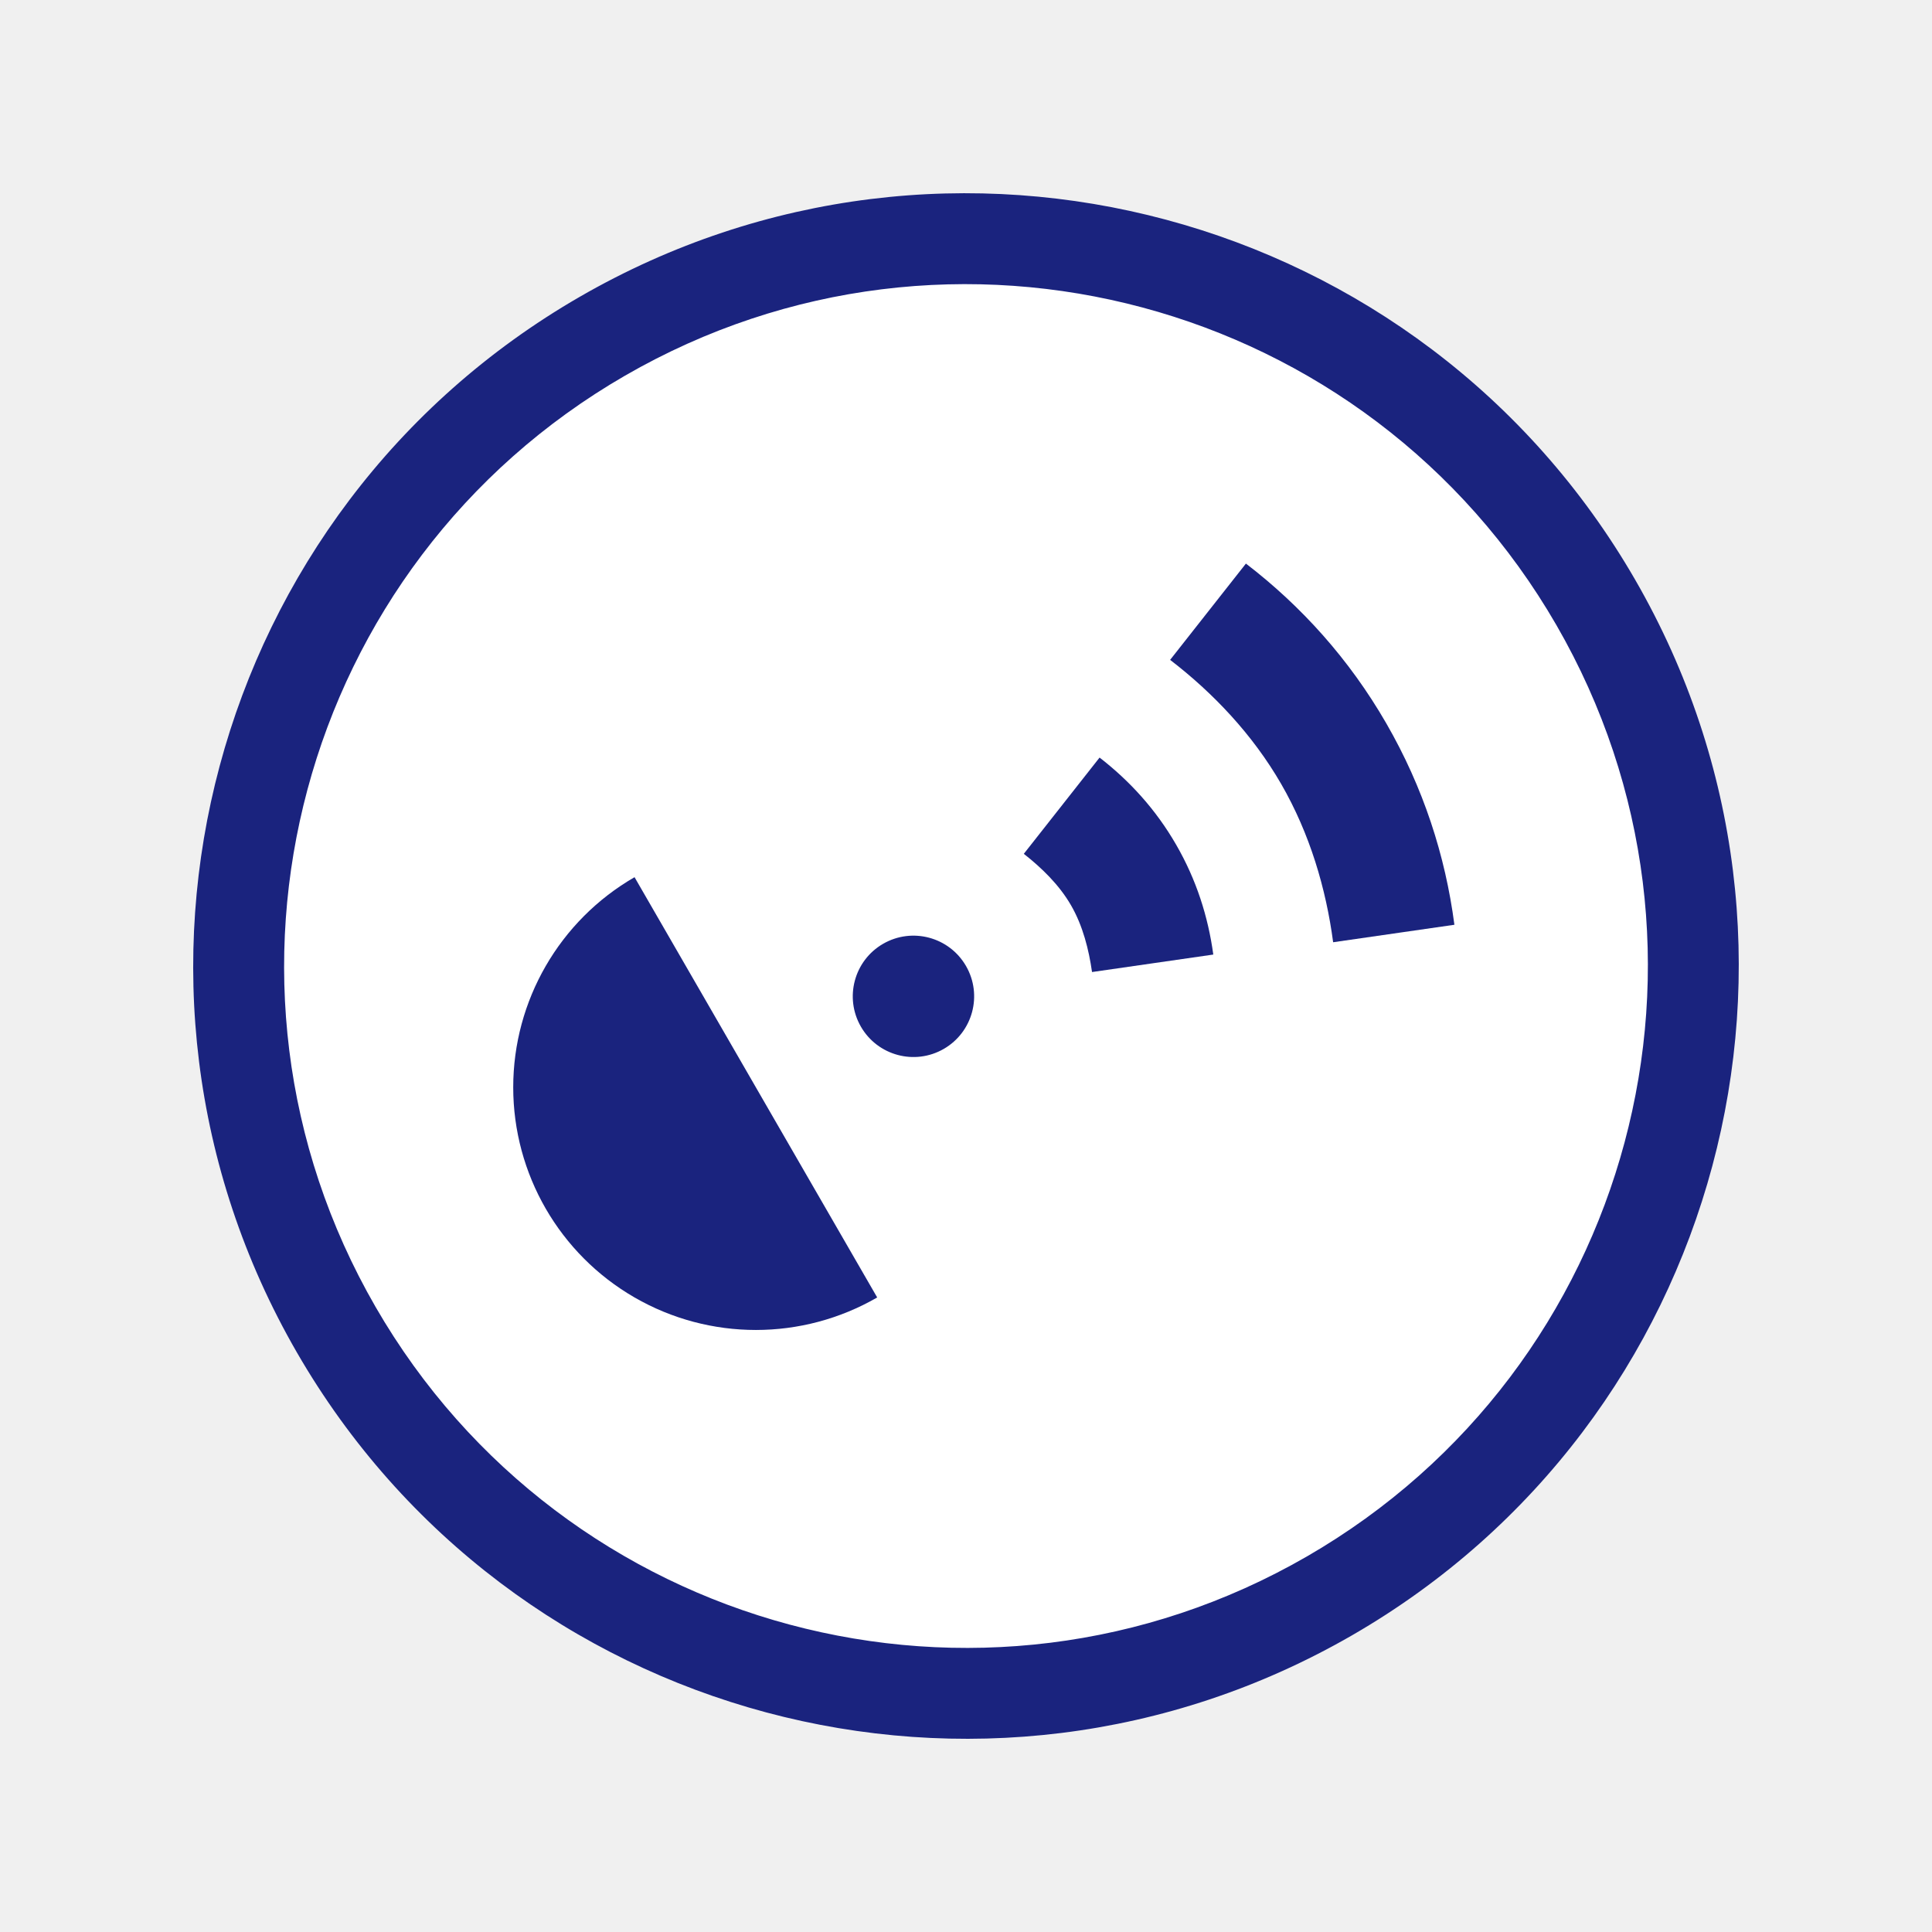
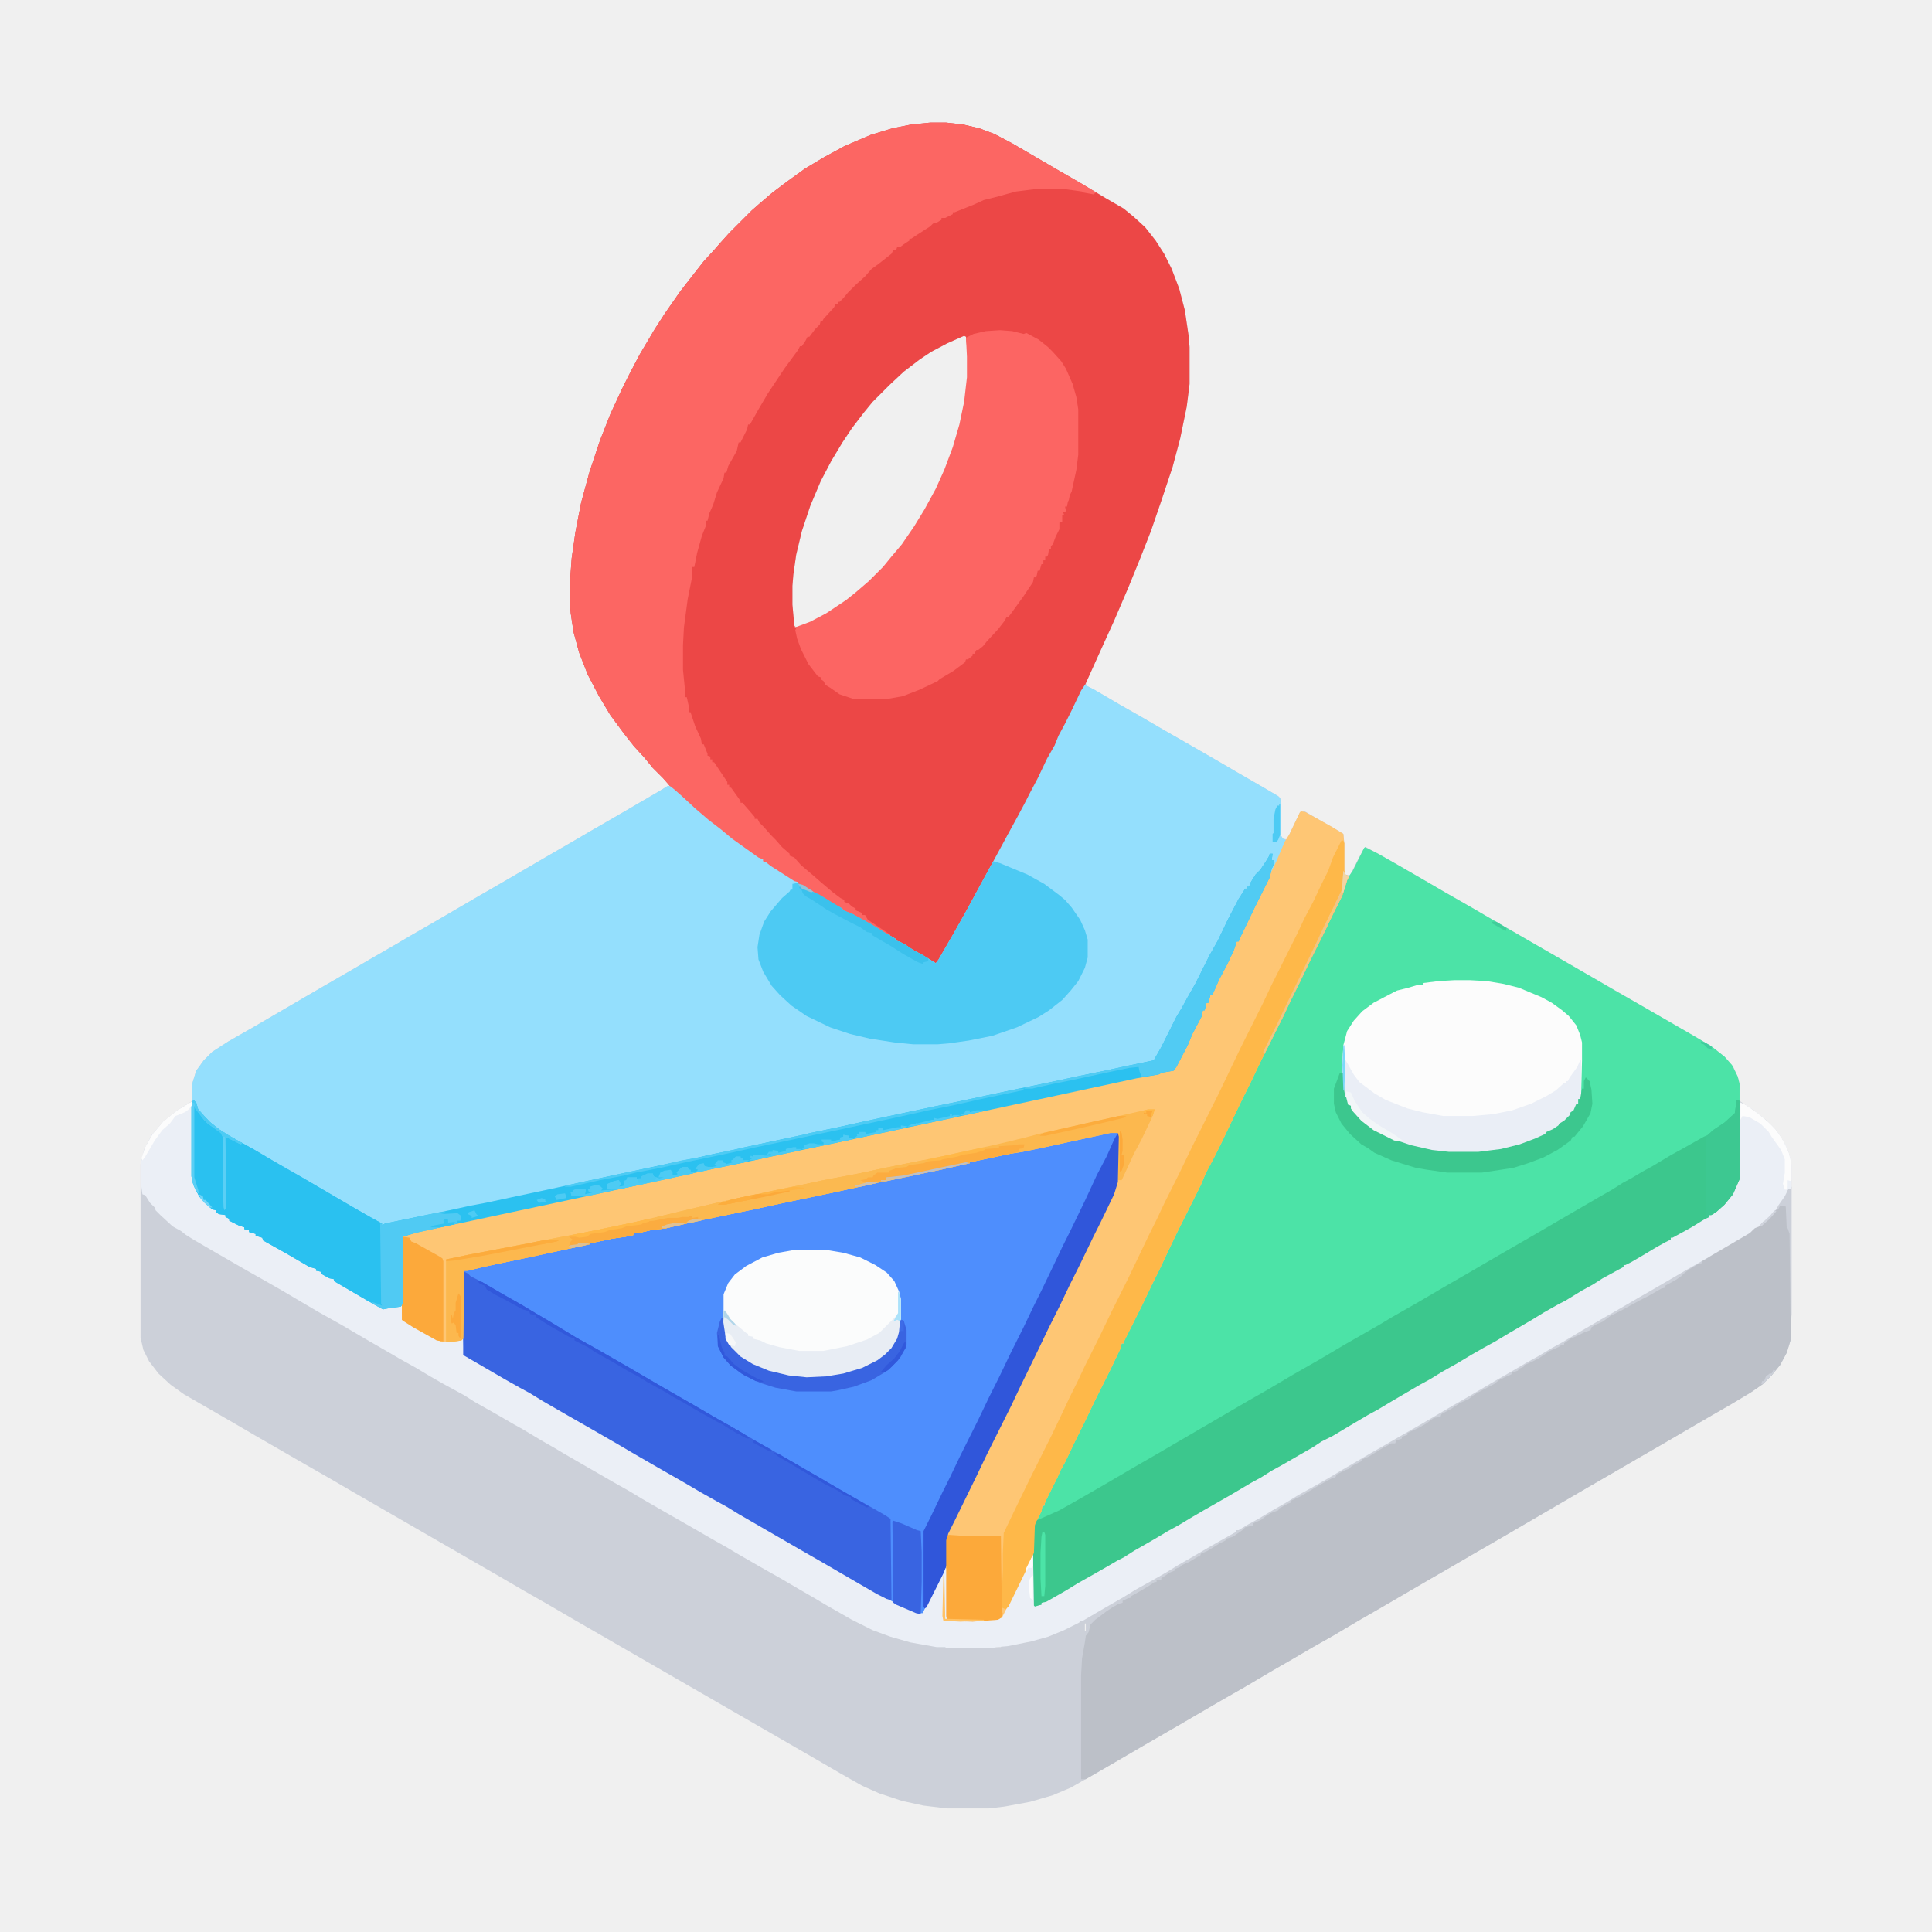
- <svg xmlns="http://www.w3.org/2000/svg" width="64px" height="64px" version="1.1">
-   <ellipse transform="rotate(-30)" cx="11.713" cy="43.713" rx="24.705" ry="24.705" fill="#fff" stroke-width=".891" />
-   <g fill="#1a237e">
-     <g stroke-width=".891">
-       <circle transform="rotate(-30)" cx="9.703" cy="43.713" r="2.01" />
-       <path d="m36.425 25.095-2.51 3.189c0.586 0.461 1.17 1.022 1.565 1.707 0.395 0.685 0.589 1.471 0.695 2.209l4.017-0.579c-0.171-1.254-0.559-2.476-1.231-3.64-0.672-1.164-1.536-2.111-2.537-2.886z" />
-       <path d="m41.272 18.67-2.51 3.189c1.419 1.091 2.729 2.466 3.679 4.112 0.95 1.646 1.486 3.468 1.721 5.242l4.017-0.579c-0.3-2.291-1.03-4.547-2.257-6.673-1.227-2.126-2.816-3.886-4.65-5.292z" />
-     </g>
-     <path transform="rotate(-30)" d="m3.675 51.751a8.038 8.038 0 0 1-6.961-4.019 8.038 8.038 0 0 1 0-8.038 8.038 8.038 0 0 1 6.961-4.019v8.038z" stroke-width=".891" />
-     <path d="m19.202 9.834c-12.242 7.068-16.437 22.722-9.369 34.964 7.068 12.242 22.722 16.437 34.964 9.369s16.437-22.722 9.369-34.964-22.722-16.437-34.964-9.369zm1.506 2.608c10.802-6.237 24.614-2.535 30.851 8.267 6.237 10.802 2.535 24.614-8.267 30.851-10.802 6.237-24.614 2.535-30.851-8.267-6.237-10.802-2.535-24.614 8.267-30.851z" stroke-width=".891" />
-   </g>
+ <svg xmlns="http://www.w3.org/2000/svg" version="1.1" viewBox="0 0 2048 2048" width="512" height="512">
+   <path transform="translate(986,130)" d="m0 0h17l18 2 17 4 16 6 19 10 48 28 26 15 25 15 19 11 11 9 12 11 11 14 9 14 8 16 8 21 6 23 4 27 1 12v39l-3 24-7 34-8 30-12 36-11 32-11 28-13 32-15 35-30 66 1 3 11 6 26 15 21 12 24 14 28 16 26 15 24 14 26 15 17 10 2 2 1 5v35l2 3 5 1 2-6 11-23 5-1 17 10 21 12 3 2 1 10v29l1 4 5 1 8-16 7-13 2-1 27 15 26 15 24 14 28 16 24 14 28 16 24 14 28 16 24 14 21 12 26 15 24 14 52 30 14 9 11 9 9 11 5 12 1 5v18l15 10 14 11 9 9 7 10 7 14 3 13v160l-1 27-4 13-7 13-9 11-9 9-13 9-20 12-26 15-48 28-26 15-24 14-26 15-96 56-26 15-24 14-26 15-48 28-26 15-27 16-23 13-17 10-26 15-27 16-28 16-48 28-26 15-48 28-35 20-19 8-24 7-27 5-17 2h-44l-25-3-23-5-24-8-18-8-23-13-24-14-260-150-24-14-28-16-24-14-156-90-24-14-28-16-52-30-24-14-52-30-14-10-13-12-10-13-6-12-3-13v-184l4-16 8-15 12-14 15-12 16-10v-19l4-13 8-11 9-9 17-11 28-16 72-42 26-15 24-14 26-15 17-10 26-15 48-28 26-15 48-28 26-15 17-10 26-15 48-28 8-5h2l-7-8-11-11-9-11-11-12-11-14-14-19-12-20-12-23-9-23-6-22-3-20-1-12v-18l2-28 4-28 6-31 9-33 11-33 11-28 12-26 8-16 11-21 16-27 11-17 16-23 14-18 11-14 11-12 7-8 9-10 24-24 8-7 14-12 16-12 18-13 20-12 22-12 28-12 23-7 20-4zm-80 56m10 6m197 5m4 0m25 4m5 1m-125 154-18 8-17 9-12 8-17 13-15 14-18 18-9 11-13 17-10 15-12 20-11 21-11 26-9 27-6 25-3 21-1 12v20l2 22 1 2 6-1 18-8 20-12 14-10 13-11 12-11 11-11 9-11 11-13 13-19 11-18 12-22 9-20 9-24 7-24 5-24 3-26v-22l-2-21zm112 164m-1 4m-2 7m-1 3 1 2zm-1 3 1 2zm-1 3 1 2zm-1 3 1 2zm-1 3 1 2zm-1 2 1 2zm-1 3 1 2zm-1 3 1 2zm-1 2 1 2zm-1 3 1 2zm-1 3m-1 2 1 2zm-1 3m-1 2m-1 2 1 2zm-2 5m-1 2m-3 7m-388 130m632 138m-1 1m65 42m-1265 366m1741 1m-1 1m-1 2m-1734 5m1 2m3 4m1723 0m-1 1m-1721 1m1720 0m-1719 1m1717 2m-1 1m-1 1m-1 1m-1 1m-1707 1m6 5m2 2m1691 0m-1 1m-1686 2m4 3m1674 1m-1671 1m1670 0m-1667 2m1 1m2 1m3 2m1650 1m-1647 1m7 4m24 14m1568 9m-1530 13m1508 0m-1501 4m1475 11m-1454 1m1452 0m-1445 4m1419 11m-20 12m-2 1m-1328 16m7 4m14 8m1259 0m-1252 4m7 4m12 7m1207 0m-2 1m-1186 10m1160 5m-1150 1m7 4m11 6m1112 1m-1109 1m1107 0m-1100 4m7 4m7 4m1060 3m-1053 1m7 4m7 4m1019 3m-2 1m-1e3 3m19 11m960 1m-950 5m7 4m921 4m-900 8m7 4m867 3m-2 1m-844 8m818 7m-20 12m-2 1m-748 8m7 4m715 3m-694 9m7 4m665 0m-644 12m618 3m-2 1m-589 12m569 0m-548 12m522 3m-515 1m513 0m-492 12m466 3m-459 1m12 7m427 4m-2 1m-406 6m394 1m-14 8m-363 1m21 12m320 0m-313 4m14 8m7 4m7 4m7 4m237 0m-2 1m-231 1m233 1v8h1v-8zm-225 3m4 2m78 19m47 0v1h7v-1zm-26 1v1h19v-1zm122 123v16h1v-16z" fill="#CCD0D9" />
+   <path transform="translate(986,130)" d="m0 0h17l18 2 17 4 16 6 19 10 48 28 26 15 25 15 19 11 11 9 12 11 11 14 9 14 8 16 8 21 6 23 4 27 1 12v39l-3 24-7 34-8 30-12 36-11 32-11 28-13 32-15 35-15 33-18 40-8 15-8 16-2 5-8 15-4 9-8 15-9 19-10 19-3 6-9 17-10 17-8 16-15 28-12 22-8 14-13 23-11 20-9 15-11-6-10-6-13-8-10-5v-2l-5-2-14-8-18-11-14-7-5-2v-2l-5-2-11-6-9-6-11-6-8-5-3-1v-2l-4-1-14-9-11-7-5-4-3-1v-2l-5-2-28-20-12-10-13-10-14-12-14-13-8-7-5-4-7-8-11-11-9-11-11-12-11-14-14-19-12-20-12-23-9-23-6-22-3-20-1-12v-18l2-28 4-28 6-31 9-33 11-33 11-28 12-26 8-16 11-21 16-27 11-17 16-23 14-18 11-14 11-12 7-8 9-10 24-24 8-7 14-12 16-12 18-13 20-12 22-12 28-12 23-7 20-4zm-80 56m10 6m197 5m4 0m25 4m5 1m-125 154-18 8-17 9-12 8-17 13-15 14-18 18-9 11-13 17-10 15-12 20-11 21-11 26-9 27-6 25-3 21-1 12v20l2 22 1 2 6-1 18-8 20-12 14-10 13-11 12-11 11-11 9-11 11-13 13-19 11-18 12-22 9-20 9-24 7-24 5-24 3-26v-22l-2-21zm112 164m-1 4m-2 7m-1 3 1 2zm-1 3 1 2zm-1 3 1 2zm-1 3 1 2zm-1 3 1 2zm-1 2 1 2zm-1 3 1 2zm-1 3 1 2zm-1 2 1 2zm-1 3 1 2zm-1 3m-1 2 1 2zm-1 3m-1 2m-1 2 1 2z" fill="#EC4746" />
+   <path transform="translate(1150,726)" d="m0 0 10 5 27 16 23 13 24 14 28 16 26 15 24 14 26 15 17 10 2 2 1 5v35l2 3 4 2-4 8-13 29-17 34-11 23-3 6-3 7h-2l-3 9-7 15-9 17-3 7-4 9h-2l-2 8h-2l-2 8h-2l-1 6-10 19-5 12-12 23-3 4-12 2-4 2-23 4-102 22-210 45-57 12-46 10-34 7-32 7-46 10-234 50-14 4h-3v72l-2 3-14 2-5 1-11-6-41-24v-2l-5-1-9-5v-2l-5-1v-2l-7-2-24-14-25-14-1-3-7-2v-2l-7-2v-2l-5-1v-2l-6-2-10-5v-2l-4-2v-2l-7-1-3-2v-2l-4-1-8-7-6-7-6-12-2-9v-76l1-4v-19l4-13 8-11 9-9 17-11 28-16 72-42 26-15 24-14 26-15 17-10 26-15 48-28 26-15 48-28 26-15 17-10 26-15 48-28 8-5 5 1 8 8 8 7 10 9 13 11 18 14 13 10 15 11 11 7v2l4 1 10 7 16 10 7 4v2l5 1 14 9 11 6 9 6 8 4 1 2 10 4 20 11 13 8 12 7v2l4 1 6 3 9 6 11 6 13 8 3-4 15-26 13-23 6-11 13-24 12-22 13-24 12-22 8-15 4-8 9-17 10-21 8-14 4-10 7-13 7-14 10-21z" fill="#94DFFD" />
+   <path transform="translate(1447,898)" d="m0 0 14 7 21 12 26 15 24 14 28 16 24 14 104 60 24 14 28 16 52 30 22 13 14 11 8 9 6 12 2 8v101l-7 16-9 11-9 8-5 3h-2v2l-6 3-13 8-9 5-11 6h-2v2l-6 3-9 5-15 9-12 7-6 3h-2v2l-22 12-11 7-11 6-18 11-6 3-16 9-13 8-24 14-15 9-11 6-14 8-15 9-16 9-13 8-11 6-29 17-15 9-11 6-22 13-15 9-12 6-9 6-14 8-19 11-11 6-11 7-11 6-22 13-28 16-12 7-15 9-11 6-10 6-12 7-14 8-11 7-6 3-12 7-14 8-16 9-13 8-21 12-5 1v2l-7 2-1-1-1-59 1-26 6-13 3-8h2l1-5 9-19 5-9 3-8 9-17 22-46 26-52 7-16h2l1-5 12-24 11-23 11-22 11-23 25-51 9-19 13-26 9-19 19-38 11-23 10-21 25-50 11-23 8-16 8-17 21-42 11-23 7-15 3-11 7-10 12-24z" fill="#4CE3A7" />
+   <path transform="translate(1177,1200)" d="m0 0h8l1 5-1 48-4 13-14 29-8 16-14 29-11 22-11 23-12 24-11 23-19 39-9 19-26 52-11 23-23 47-7 14-1 7v25l-4 10-21 42-1 1-7-1-21-9-14-8-11-6-52-30-14-8-22-13-28-16-26-15-13-8-11-6-16-9-17-10-28-16-26-15-17-10-26-15-28-16-26-15-13-8-11-6-16-9-43-25-1-1v-87l1-2 33-8 48-10 39-8 9-2h4v-2l28-6 19-2v-2l24-5 13-2 34-7 32-7 53-11 32-7 70-15 61-13 34-7h3v-2l43-9 13-2 70-15z" fill="#4E8EFD" />
+   <path transform="translate(1898,1258)" d="m0 0h1v136l-1 27-4 13-7 13-9 11-9 9-13 9-20 12-26 15-48 28-26 15-24 14-26 15-96 56-26 15-24 14-26 15-48 28-26 15-27 16-23 13-17 10-26 15-27 16-28 16-48 28-26 15-48 28-19 11h-5v-110l1-18 3-17 1-7 3-4 2-8 5-5 12-9 6-4 7-4 4-1v-2l6-3h2l1-2 9-5 10-6 6-4h2v-2h5v-2l9-6 5-2 1-2 5-2 2-2 7-3 10-6h2l1-3 7-3 13-8 6-3 1-2 7-2 10-7 3-3 8-2v-2l9-4 5-4 5-3 8-3 1-2 9-5 3-1v-2l11-5 20-12 13-7h3l2-4 10-5 3-1 3-3 10-5 1-2 7-3 13-8 11-6h4l1-3 6-2v-2l6-2v-2l11-5 9-5 8-6 7-1 1-3 11-6 9-6 9-4 5-4 5-3 17-9 5-4 6-3 7-3 1-2 6-2 1-2 5-2 1-2 7-3 8-4 12-8 9-4 3-2h3v-2l7-5 7-3 8-4 6-2 1-3 5-3 7-3 8-6 12-6 9-5 11-6 8-4 14-8 4-1v-2l11-6 6-4 3-3 5-4 10-6 4-1v-2l7-4 3-3 28-16 17-11 9-7 9-8 4-5h2l2-5 7-10 4-8h2z" fill="#BCC0C8" />
+   <path transform="translate(1379,860)" d="m0 0 5 1 27 15 13 8 1 10v29l1 4 4 2-2 4-5 16-8 16-16 33-11 22-11 23-8 16-8 17-25 50-11 23-8 16-12 25-10 21-8 16-9 17-5 12-25 50-11 23-8 17-8 16-10 21-19 38-1 3h-2l-1 5-11 23-17 34-11 23-8 16-12 25-5 9-3 7-13 26-1 4h-2l-1 6-6 12-1 3-1 29-8 18-19 39-7 13-15 2-25 1-18-1-1-5v-80l2-9 20-40 11-23 17-35 14-28 11-23 12-24 11-23 23-47 17-35 11-22 11-23 14-28 6-15 1-5 1-52h-8l-69 15-24 5-13 2-38 8h-5v2l-31 7-63 13-50 11-53 11-32 7-53 11-32 7-8 2-16 2-13 3h-5v2l-9 2-14 2-19 4h-5v2l-70 15-43 9-16 4h-4v18l-1 54-2 2-16 3-6-1-22-12-18-11-1-1v-86l1-3 13-4 50-11 182-39 81-17 31-7 43-9 60-13 328-70 16-3 1-1 12-2 9-16 9-19 10-21 3-7h2l2-8h2l2-8h2l3-9 16-32 3-7 4-9h2l1-6 3-5 11-22 11-23 14-29 9-21 5-8 11-23z" fill="#FEC674" />
+   <path transform="translate(986,130)" d="m0 0h17l18 2 17 4 16 6 19 10 48 28 26 15 15 9-3 2-11-2-1-1-7-1-15-2h-24l-24 3-11 3-7 2-16 4-11 5-20 8h-2v2l-8 4h-4v2l-5 3-4 1-3 3-14 9-6 4h-2v2l-6 4-4 3h-3l-1 3h-3l-2 4-14 11-7 5-7 8-10 9-8 8-5 6-4 4h-2v2h-2l-2 4-11 12-1 2h-2l-1 4-5 5-6 8h-2l-2 4-4 6h-2l-2 4-14 19-18 27-10 17-9 16h-2l-1 5-7 14h-2l-2 9-9 16-2 7h-2l-1 6-7 15-4 13-4 9-2 8h-2v6l-4 10-5 18-3 15h-2v9l-5 25-4 30-1 19v26l2 20v9h2l2 9v7h2l5 15 6 13 1 6h2l4 10v2l3 1v3h2v3h2l14 21v3h2v3h2l10 14v2h2l7 8 6 7v2h3l2 4 5 5 7 8 5 5 7 8 8 7v2l5 2 7 8 13 11 8 7 13 11 8 6 4 2v2l5 2 3 3 4 2v2l5 2 2 1v2h3l3 5 24 16-2 1-22-13-22-12-5-2v-2l-5-2-11-6-9-6-11-6-8-5-3-1v-2l-4-1-14-9-11-7-5-4-3-1v-2l-5-2-28-20-12-10-13-10-14-12-14-13-8-7-5-4-7-8-11-11-9-11-11-12-11-14-14-19-12-20-12-23-9-23-6-22-3-20-1-12v-18l2-28 4-28 6-31 9-33 11-33 11-28 12-26 8-16 11-21 16-27 11-17 16-23 14-18 11-14 11-12 7-8 9-10 24-24 8-7 14-12 16-12 18-13 20-12 22-12 28-12 23-7 20-4z" fill="#FC6663" />
+   <path transform="translate(203,1168)" d="m0 0 1 3v76l3 12 8 13 8 8 6 3v2l10 3 5 6 9 4 6 3 1 2 4 1 1 2 6 2 1 2 6 2 3 3 25 14 17 10 6 4 6 2 1 2 4 1v2l6 2 4 3 4 1v2l5 2 28 16 11 7 8 4 11-2 9-1 1 15 15 9 23 13 4 2 8-1 12-2 2-1 1 17 24 14 21 12 15 9 11 6 28 16 24 14 25 14 41 24 52 30 19 11 14 8 24 14 49 28 17 10 14 8 24 14 21 12 17 10 22 12 19 8h5l24-48 2 1v54l27 1 27-2 4-1 19-38 13-28 2-3 1 56 7-1v-2l12-6 24-14 28-16 11-7 6-3 16-9 9-6 6-3 12-7 10-6 11-6 15-9 28-16 41-24 21-12 24-14 22-13 10-6 11-6 21-12 16-10 11-6 21-12 16-10 6-3 12-7 10-6 11-6 17-10 67-39 17-10 10-6 11-6 11-7 6-3 12-7 10-6 11-6 4-1v-2l8-4 14-8 13-8 9-5 3-2h3v-2l13-7 18-11 8-4h2v-2l11-7 7-7 7-10 6-14 1-82 11 6 13 10 10 9 7 8 8 13 5 14 1 6v24l-1 2h-2l-2 6-7 11-3 3-2 3-4 4-6 7-3 1-4 5-5 2-5 5-29 17-24 14-14 8-36 21-14 8-24 14-14 8-24 14-20 12-11 6-15 9-11 6-17 10-14 8-34 20-14 8-34 20-14 8-26 15-14 8-17 10-12 7-15 9-14 8-18 10-13 8-14 8-15 9-11 6-10 6h-3v2l-16 9-14 8-17 10-14 8-13 8-14 8-18 10-13 8-26 15-17 10h-3l-1 2-16 8-17 7-18 5-25 5-12 1-4 1h-49l-1-1h-9l-28-5-21-6-19-7-22-11-28-16-10-6-19-11-17-10-23-13-26-15-10-6-16-9-19-11-28-16-26-15-15-9-16-9-52-30-10-6-14-8-20-12-9-5-19-11-23-13-11-7-22-12-14-8-15-9-18-10-5-3-26-15-12-7-17-10-25-14-17-10-22-13-21-12-16-9-26-15-7-4-24-14-8-5-5-4-9-5-13-12-5-5-1-3-5-5-5-8-3-1-2-14v-18l4-16 8-15 12-14 15-12z" fill="#EBEFF6" />
+   <path transform="translate(1841,1166)" d="m0 0 3 1v83l-7 16-9 11-9 8-5 3h-2v2l-6 3-13 8-9 5-11 6h-2v2l-6 3-9 5-15 9-12 7-6 3h-2v2l-22 12-11 7-11 6-18 11-6 3-16 9-13 8-24 14-15 9-11 6-14 8-15 9-16 9-13 8-11 6-29 17-15 9-11 6-22 13-15 9-12 6-9 6-14 8-19 11-11 6-11 7-11 6-22 13-28 16-12 7-15 9-11 6-10 6-12 7-14 8-11 7-6 3-12 7-14 8-16 9-13 8-21 12-5 1v2l-7 2-1-1-1-59 1-26 2-5 7-3 18-8 23-13 26-15 29-17 26-15 96-56 21-12 27-16 28-16 27-16 35-20 15-9 28-16 29-17 26-15 24-14 19-11 26-15 24-14 43-25 14-8 11-7 11-6 10-6 11-6 20-12 11-6 23-13 5-2 5-5 12-8 11-10z" fill="#3CC78D" />
+   <path transform="translate(1060,350)" d="m0 0 13 1 12 3 3-1 13 7 10 8 5 5 9 10 5 8 7 16 4 14 2 13v48l-2 16-5 23-2 4-1 5-1 2-1 5h-2l1 5-3 1 1 3h-2v7l-3 1v7l-4 8-3 8-2 2v3h-2l-1 6-1 2h-2v4h-2v4h-2l-2 7h-2l-1 5-1 2h-2l-1 5-10 15-13 18-3 4h-2l-2 4-7 9-12 13-4 5-5 4h-2l-2 4h-2v2l-5 4h-2l-1 3-12 9-15 9-2 2-19 9-18 7-17 3h-35l-15-5-10-7-5-3-2-4-3-2v-2l-3-1-10-13-8-16-4-11-2-9 1-2h-2l1-3v2l16-6 17-9 21-14 10-8 14-12 15-15 9-11 11-13 13-19 11-18 12-22 9-20 9-24 7-24 5-24 3-26v-22l-1-20 8-4 13-3zm74 170m-4 14 1 2zm-2 6 1 2zm-4 11 1 2zm-3 8 1 2zm-1 3m-1 2 1 2zm-1 3m-2 4 1 2z" fill="#FC6563" />
+   <path transform="translate(1053,913)" d="m0 0 7 2 29 12 18 10 16 12 6 5 7 8 9 13 5 11 3 10v19l-3 11-7 14-8 10-9 10-14 11-11 7-23 11-26 9-25 5-21 3-12 1h-26l-20-2-26-4-21-5-21-7-25-12-16-11-12-11-9-10-9-15-5-13-1-13 2-13 5-14 7-11 12-14 8-7 1-2h2v-6l5-1 7 3 13 8 11 6 9 6 8 4 1 2 10 4 20 11 13 8 12 7v2l4 1 6 3 9 6 11 6 13 8 3-4 15-26 13-23 6-11 13-24z" fill="#4DCAF3" />
+   <path transform="translate(492,1348)" d="m0 0 4 2 3 3 12 6 24 14 16 9 15 9 17 10 28 17 18 10 21 12 26 15 17 10 26 15 14 8 24 14 28 16 24 14 23 13 17 10 26 15 24 14 18 10 21 12 6 4 1 86-5-1-10-5-19-11-43-25-14-8-71-41-13-8-11-6-16-9-17-10-28-16-26-15-17-10-26-15-28-16-26-15-13-8-11-6-16-9-43-25-1-1v-87z" fill="#3964E1" />
+   <path transform="translate(1542,1039)" d="m0 0h16l18 1 18 3 16 4 24 10 11 6 11 8 7 6 8 10 4 10 2 8v19l-1 39-1 2h-2v5l-3 3-2 5-3 1-1 4-8 8h-3l-2 4-8 5h-4l-1 3-21 9-17 5-22 4-11 1h-31l-18-2-25-6-17-6-20-10-13-10-9-10-2-3v-3l-3-1-1-8h-2l-2-7-1-27 1-21 4-15 7-11 9-10 12-9 21-11 4-2 12-3 10-3h6v-2l16-2z" fill="#FCFCFC" />
+   <path transform="translate(1346,905)" d="m0 0h3l-1 7h2l1 3-3 6-2 9-16 32-11 23-3 6-3 7h-2l-3 9-7 15-9 17-3 7-4 9h-2l-2 8h-2l-2 8h-2l-1 6-10 19-5 12-12 23-3 4-12 2-4 2-23 4-102 22-210 45-57 12-46 10-34 7-32 7-46 10-234 50-14 4h-3v72l-2 3-14 2-5 1-11-6-41-24v-2l-5-1-9-5v-2l-5-1v-2l-7-2-24-14-25-14-1-3-7-2v-2l-7-2v-2l-5-1v-2l-6-2-10-5v-2l-4-2v-2l-7-1-3-2v-2l-4-1-8-7-6-7-6-12-2-9v-76l2-5 3 3 2 7 12 13 10 8 11 7 27 15 22 13 28 16 53 31 21 12 11 6v2l3-2 68-14 23-5 16-3 28-6 47-10 27-6 56-12 47-10 20-4 13-3 24-5 13-3 42-9 19-4 8-2 29-6 27-6 28-6 47-10 29-6 28-6 33-7 34-7 28-6 29-6 28-6 24-5 8-14 16-32 6-10 6-11 8-14 15-30 9-16 11-23 11-21 7-11h2v-2h2l2-5 5-8 5-5 6-9 3-5z" fill="#2BC1F0" />
+   <path transform="translate(1422,891)" d="m0 0h2l1 3v29l1 4 4 2-2 4-5 16-8 16-16 33-11 22-11 23-8 16-8 17-25 50-11 23-8 16-12 25-10 21-8 16-9 17-5 12-25 50-11 23-8 17-8 16-10 21-19 38-1 3h-2l-1 5-11 23-17 34-11 23-8 16-12 25-5 9-3 7-13 26-1 4h-2l-1 6-6 12-1 3-1 29-8 18-19 39-3 3-4-2v-14l1-26v-17l1-22 11-23 17-35 23-46 11-23 8-17 8-16 8-17 16-32 12-25 18-36 22-46 8-16 8-17 16-32 14-29 28-56 11-23 12-25 24-48 8-17 28-56 8-17 9-17 9-19 7-14 5-14 8-16z" fill="#FEB849" />
+   <path transform="translate(842,1325)" d="m0 0h34l18 3 18 5 16 8 12 8 8 9 5 11 2 9v23l-2 15-5 10-9 10-7 6-16 8-18 6-14 3-20 2-21-1-25-5-16-6-11-6-9-7-8-8-6-12-1-4v-40l5-12 7-9 12-9 17-9 17-5z" fill="#FBFCFC" />
+   <path transform="translate(205,1166)" d="m0 0 3 3 2 7 12 13 10 8 11 7 27 15 22 13 28 16 53 31 21 12 9 5 1 2 1 86-5-1-10-4-36-21v-2l-5-1-9-5v-2l-5-1v-2l-7-2-24-14-25-14-1-3-7-2v-2l-7-2v-2l-5-1v-2l-6-2-10-5v-2l-4-2v-2l-7-1-3-2v-2l-4-1-8-7-6-7-6-12-2-9v-76z" fill="#2AC1F0" />
+   <path transform="translate(1217,1176)" d="m0 0h7l-3 9-11 23-8 15-12 26-1 2h-4v-50h-8l-69 15-24 5-13 2-38 8h-5v2l-31 7-63 13-50 11-53 11-32 7-53 11-32 7-8 2-16 2-13 3h-5v2l-9 2-14 2-19 4h-5v2l-70 15-43 9-16 4h-4v18l-1 54-2 2-7 1h-9v-87l24-5 120-23 54-11 93-22 29-6 27-6 25-5 28-6 37-7 28-6 64-13 55-12 29-7 15-4 49-11 36-8z" fill="#FCB84E" />
+   <path transform="translate(1185,1201)" d="m0 0 1 4-1 48-4 13-14 29-8 16-14 29-11 22-11 23-12 24-11 23-19 39-9 19-26 52-11 23-23 47-7 14-1 7v25l-4 10-18 36-2 1-1-2v-80l8-16 12-25 8-16 11-23 19-38 11-23 12-24 11-23 14-28 11-23 8-16 12-25 10-21 8-16 16-33 13-28 10-19 8-18z" fill="#3056DA" />
+   <path transform="translate(1424,1108)" d="m0 0h1l1 15 9 16 6 8 16 12 12 7 23 9 16 4 22 4h31l22-2 20-4 20-7 16-8 10-6 9-8h2v-2h2l2-4 8-11 3-7h1v39l-1 2h-2v5l-3 3-2 5-3 1-1 4-8 8h-3l-2 4-8 5h-4l-1 3-21 9-17 5-22 4-11 1h-31l-18-2-25-6-17-6-20-10-13-10-9-10-2-3v-3l-3-1-1-8h-2l-2-7-1-27z" fill="#EAEEF6" />
+   <path transform="translate(1421,1137)" d="m0 0h3l1 19 1 7h2l2 8 2 1 4 7 9 10 14 10 7 3 12 6 18 6 22 5 18 2h31l24-3 20-5 16-6 11-5 1-2 7-3 6-4 1-2 5-3 6-6 1-3 3-2 3-7h2v-5h2l2-11h2v-8l2-4 4 4 2 9 1 15-2 10-8 14-9 11h-2l-2 4-14 10-15 8-16 6-16 5-33 5h-37l-21-3-12-2-26-8-18-8-7-5-7-4-12-11-9-11-6-12-2-9v-16l6-16z" fill="#3CC78E" />
+   <path transform="translate(1346,905)" d="m0 0h3l-1 7h2l1 3-3 6-2 9-16 32-11 23-3 6-3 7h-2l-3 9-7 15-9 17-3 7-4 9h-2l-2 8h-2l-2 8h-2l-1 6-10 19-5 12-12 23-3 4-12 2-4 2-13 2h-5l-2-5-1-5-10 1-24 5-23 5-14 3-20 4-22 5h-8v-1l56-12 29-6 28-6 24-5 8-14 16-32 6-10 6-11 8-14 15-30 9-16 11-23 11-21 7-11h2v-2h2l2-5 5-8 5-5 6-9 3-5z" fill="#51CBF3" />
+   <path transform="translate(952,1369)" d="m0 0 2 3 1 6v23l-2 15-5 10-9 10-7 6-16 8-18 6-14 3-20 2-21-1-25-5-16-6-11-6-9-7-8-8-6-12-1-4v-22l2-1 5 9 5 5 12 10 2 1v2l5 1v2l8 2 6 3 14 4 21 4h26l25-5 21-7 13-7 18-18 2-3z" fill="#E8EDF4" />
+   <path transform="translate(1006,1627)" d="m0 0 15 1h40l1 79 1 4-2 4-3 2-27 2-27-1-1-5v-80l1-5z" fill="#FCA93A" />
+   <path transform="translate(730,1289)" d="m0 0h4v2l6-1v2l-12 3v2l-22 5-16 2-13 3h-5v2l-9 2-14 2-19 4h-5v2l-70 15-43 9-16 4h-4v18l-1 54-2 2-7 1h-9v-87l24-5 120-23 54-11 13-3 11 1 8-2 5-1h10l6-1h5 1z" fill="#FCB84E" />
+   <path transform="translate(427,1311)" d="m0 0 7 1 2 4 5 2 25 14 3 2 1 3v85l-7-1-25-14-11-7-1-1v-86z" fill="#FCA93B" />
+   <path transform="translate(765,1397)" d="m0 0h1l3 19 6 12 10 10 13 8 17 7 21 5 19 2 21-1 18-3 20-6 16-8 8-6 7-7 6-10 2-7 1-11 1-2 3 1 3 10v16l-6 12-9 10-7 6-15 9-19 7-18 4-6 1h-37l-22-4-16-5-17-8-14-10-8-9-6-12-1-14 3-12z" fill="#3964E1" />
+   <path transform="translate(983,1229)" d="m0 0m-5 1h5v2l-4 2-15 2-3 2-14 2-4 1v2l-6 1h-7l-2 2-3 2-6 1 1 2h-6l5 1h15l-4 2-70 15-71 15-43 9-13 3h-5l2-2 6-2h4l-3-1h-3v-2l-3 1 1 2-9-1-11 1h-7l-4 2-8 1-4-2 8-3 33-8 34-8 29-6 27-6 25-5 28-6 37-7 28-6z" fill="#FBB950" />
+   <path transform="translate(1841,1166)" d="m0 0 3 1v83l-7 16-9 11-9 8-5 3h-2v2l-3 1-1-86 8-7 12-8 11-10z" fill="#3DC891" />
+   <path transform="translate(466,1285)" d="m0 0h6v1l-5 1 18-1 4 3-1 5h-3v3l-45 10-10 3h-3v72l-2 3-14 2-5 1-11-6-1-2 6 2 5 2-1-2-1-85h2v2l3-2z" fill="#50CAF3" />
+   <path transform="translate(947,1612)" d="m0 0 9 3 16 7 4 1 1 22v32l-1 34-5-1-21-9-3-2-1-86z" fill="#3964E1" />
+   <path transform="translate(1080,1213)" d="m0 0h6l-1 4-5 1v3l-47 10h-5v2l-31 7-57 12-24 1-4-2 6-1 2-2h5l1-2 4-3h13v-2l8-3 10-1 3-2 15-2 8-3 10-1 10-3 11-2 8-2 9-1 9-3 15-1v-2l16-1z" fill="#FCAC40" />
+   <path transform="translate(848,940)" d="m0 0 12 5 8 3 13 8 10 6 3 3 10 4 20 11 13 8 12 7v2l4 1 6 3 9 6 11 6 5 3v3l-5 1v2l-6-2-16-9-14-9-7-4-12-7v-2l-5-1-7-5-12-6-17-9-7-4-15-10-7-4-3-3-1-3-3-3z" fill="#3BC1EC" />
+   <path transform="translate(730,1289)" d="m0 0h4v2l6-1v2l-12 3v2l-22 5-16 2-13 3h-5v2l-9 2-14 2-24 5-12 1-1 1-9 1 2-5 2-2-4-3 10-1 5 1 7-3 5-2 11-1 9-3 13-2 7-2 10-1 3-2 10-1 15-3h10l6-1h5 1z" fill="#FBAC40" />
+   <path transform="translate(506,1358)" d="m0 0 5 1 24 14 16 9 15 9 17 10 28 17 18 10 21 12 26 15 17 10 26 15 14 8 24 14 28 16 9 6-2 1-13-7-13-8-6-3-18-10-7-4-10-6-11-6-8-5-20-11-8-5-13-7-15-9-18-10-9-6-14-7v-2l-6-2-21-12-11-7-3-2v-2l-6-1-1-3-7-2-20-11-8-4-5-3-3-2-2-1-2-4-5-2z" fill="#3158DB" />
+   <path transform="translate(1080,1154)" d="m0 0h6l-3 2-19 4-24 5-22 5-14 3-20 4-36 8-56 12-52 11-38 8-32 7-43 9-27 6-26 5-12 3-26 5-31 7h-6v-1l55-12 43-9 26-6 17-3 13-3 24-5 13-3 42-9 19-4 8-2 29-6 27-6 28-6 47-10 29-6 28-6z" fill="#4DCBF4" />
+   <path transform="translate(1845,1169)" d="m0 0 5 2 13 9 11 9 8 8 7 10 7 14 3 13v17l-3 2-1 8h-3l-2-6 2-12v-14l-4-10-10-14-3-5-9-9-12-7-7-1-2 4z" fill="#FCFCFC" />
+   <path transform="translate(724,1237)" d="m0 0h5l1 3h2v2h6l-4 2-56 12-24 5h-5l-1-1h-5l1-5 7-3 5-1 2 4-2 3 6-1-1-5 3-1 1-3h10v2l5-1v-2l7-3h5l1 3 6 2 5-1h-6l2-5 4-2 7-1 2 3v3l5-1v-3l4-4z" fill="#4DCBF4" />
+   <path transform="translate(205,1166)" d="m0 0 3 3 2 7 12 13 10 8 11 7 14 8-2 1-16-8 1 75-2 3-1-3-1-25v-50l-2-4-11-8-4-3v-2h-2l-10-13-1-3v76l4 13 1 5-4-5-3-8-1-6v-76z" fill="#5ACFF5" />
+   <path transform="translate(1427,1157)" d="m0 0 5 1 4 9 8 12 8 7 10 7 15 9 10 7v1l-9-1-22-11-13-10-9-10-2-3v-3l-3-1-2-8z" fill="#F2F6F8" />
+   <path transform="translate(1898,1258)" d="m0 0h1v136h-1l-1-86-2-6h-1l-1-23-6-1-2 4-2 1 2-5 7-10 4-8h2z" fill="#CCD0D9" />
+   <path transform="translate(1424,923)" d="m0 0 2 4 4 2-2 4-5 16-8 16-16 33-11 22-11 23-8 16-8 17-21 42-1-3 15-30 11-23 17-35 14-29 8-17 8-16 10-21 1-7z" fill="#F0C585" />
+   <path transform="translate(203,1168)" d="m0 0 1 3-4 5-4 3-10 4-6 8-8 7-8 11-10 17-3 4-1-2 4-12 8-14 11-13 15-12z" fill="#FCFCFC" />
+   <path transform="translate(580,1314)" d="m0 0h14l-4 2-77 15-30 5-10 1v-2l24-5 58-11z" fill="#FCAB3C" />
+   <path transform="translate(1105,1624)" d="m0 0h2l1 3v54l-1 11h-3l-1-19v-27l1-17z" fill="#4CE4A7" />
+   <path transform="translate(486,1371)" d="m0 0 3 4v39 2l-1 3-2-3v-3h-2l-1-8-2-3-2 1-1-2v-7h1l1 4 1-6 2-3v-8z" fill="#FCA93A" />
+   <path transform="translate(665,1248)" d="m0 0h10v2l4 2-2 1h8l-3 2-28 6h-5l-1-1h-5l1-5 7-3 5-1 2 4-2 3 6-1-1-5 3-1z" fill="#4DCBF4" />
+   <path transform="translate(1186,1183)" d="m0 0h8l-3 2-25 6-26 6-32 7h-6l4-3 44-10z" fill="#FCAC3D" />
+   <path transform="translate(1356,852)" d="m0 0h1v33l-2 5-2 3-4-1v-8l1-1v-15l2-10 2-4h2z" fill="#4DCBF4" />
+   <path transform="translate(780,1226)" d="m0 0h5v2h3v2h6l-4 2-34 7-13 3h-5l2-2-3-1 4-5 5-1 1 3 4 1h4l5-1-3-1 4-5h5v2l3 1 1 1 7-2-2-2 3-1z" fill="#4CCAF3" />
+   <path transform="translate(632,1256)" d="m0 0 4 1 3 3-2 2 12-1v1l-27 6h-16l-1-4h2v-2l5-2 9 1-1 5 8-2-4-1-1-3h2v-2z" fill="#4DCBF4" />
+   <path transform="translate(820,1540)" d="m0 0 5 1 45 26 17 10 21 12 13 8-2 1-17-9v-2l-7-2-7-5-14-7-27-16-15-9-7-4z" fill="#3158DB" />
+   <path transform="translate(689,1292)" d="m0 0m-5 1h5l-1 2-7 2-1 1-16 2-5 2-13 2-5 2-15 2-4 3-8 1-4-1h-7l4-2 35-7z" fill="#FFB847" />
+   <path transform="translate(834,1261)" d="m0 0h3v2l-28 6-26 5-15 3h-7l4-2 13-4 23-5 13-1 13-3z" fill="#FCA93A" />
+   <path transform="translate(761,1415)" d="m0 0h1l3 13 3 6v3l3 1 7 8 8 6 16 9 7 3v1l-8-1-15-8-12-9-7-8-6-12z" fill="#3158DB" />
+   <path transform="translate(841,1216)" d="m0 0h3v2h6l-4 2-34 7-13 3h-5l3-2-2-1 1-2 2 1v-2h9l4 1h6v-2l-4 1 2-3h4v-2l6 1v2l8-2v-2z" fill="#4BCAF3" />
+   <path transform="translate(894,1203)" d="m0 0 6 1v2h6l-4 2-47 10h-5l3-2-1-2 6-2h5l4 1h6v-2l-2-1v-2h10v2l10-2-1-2 4-1z" fill="#4BCAF3" />
+   <path transform="translate(1044,1216)" d="m0 0m-5 1h5v2l-9 3-14 2-6 2-16 3-2 1-14 1 1-2z" fill="#FFB847" />
+   <path transform="translate(1187,1199)" d="m0 0 2 2 1 7v12l-1 4h2l1 9-3 8-2 1z" fill="#FCA93A" />
+   <path transform="translate(959,1423)" d="m0 0h1v6l-8 13-10 10-5 3-3-1 6-7 8-7 6-8 4-8z" fill="#3158DB" />
+   <path transform="translate(1024,1232)" d="m0 0 4 1-31 7-57 12h-6v-1h5l1-3 18-2 47-10z" fill="#BCC0C8" />
+   <path transform="translate(686,1244)" d="m0 0h6l1 3 3 1-2 4-9 2h-9l1-5h3v-2z" fill="#47C9F3" />
+   <path transform="translate(955,1193)" d="m0 0 7 1-4 2-47 10h-5l3-2-1-2h3v-2h6l1 2 11-2-1-2h3v-2h5v2l15-3h4z" fill="#4DCBF4" />
+   <path transform="translate(205,1166)" d="m0 0 3 3 2 7 12 13 10 8 11 7 14 8-2 1-16-8h-3l-2-4-11-8-4-3v-2h-2l-10-13-1-6h-2z" fill="#4DCBF4" />
+   <path transform="translate(1e3 1670)" d="m0 0h1l1 46 41 1v1l-25 1-18-1-1-5z" fill="#FFC265" />
+   <path transform="translate(796,1267)" d="m0 0h5l-4 2-3 3-26 5h-7l4-2 13-4z" fill="#FDAE3E" />
+   <path transform="translate(724,1237)" d="m0 0h5l1 3h2v2h6l-4 2-13 2-4-3 5-5z" fill="#4BCAF3" />
+   <path transform="translate(769,1413)" d="m0 0 5 1 6 9-1 4-6-1-4-7z" fill="#F6F7F8" />
+   <path transform="translate(1007,1181)" d="m0 0h2v2l2-1h7l-4 2-47 10h-5l4-2 5-1 1-2v2l16-4h2v-2l4 1 13-3z" fill="#4DCBF4" />
+   <path transform="translate(612,1260)" d="m0 0 9 1-1 6-14 1-1-4h2v-2z" fill="#4BCAF3" />
+   <path transform="translate(1094,1670)" d="m0 0h1v26l-3-2-1-8v-11z" fill="#FDFDFD" />
+   <path transform="translate(472,1292)" d="m0 0 3 1v3l9-1-3 1v2l-14 3h-11l4-2 11-2-1-3z" fill="#31C3F0" />
+   <path transform="translate(952,1369)" d="m0 0 2 3 1 6v23l-4-2-4 2 2-4 3-5z" fill="#AAE2FA" />
+   <path transform="translate(845,1257)" d="m0 0m-4 1 11 1v1l-31 4-7 2h-7v-1z" fill="#FEB444" />
+   <path transform="translate(780,1226)" d="m0 0h5v2h3v2h6l-4 2-10 1-5-2z" fill="#4BCAF3" />
+   <path transform="translate(1424,923)" d="m0 0 2 4 4 2-2 4-4 13h-2l1-9z" fill="#F1D4A6" />
+   <path transform="translate(1424,1108)" d="m0 0h1l1 22-1 26h-1l-1-27z" fill="#7BD8FA" />
+   <path transform="translate(1422,946)" d="m0 0 1 3-15 30h-2l2-6 13-26z" fill="#F8C67B" />
+   <path transform="translate(766,1508)" d="m0 0 5 2 14 8 9 6-2 1-13-7-13-8z" fill="#335ADC" />
+   <path transform="translate(580,1314)" d="m0 0h14l-4 2-16 3-8-1v-1z" fill="#FCAD3D" />
+   <path transform="translate(205,1166)" d="m0 0 3 3 2 7 12 13 4 5-4-2-3-2v-2h-2l-10-13-1-6h-2z" fill="#4CCAF3" />
+   <path transform="translate(894,1203)" d="m0 0 6 1v2h6l-4 2-17 3 1-2 5-1-1-2 4-1z" fill="#4DCBF4" />
+   <path transform="translate(717,1296)" d="m0 0h11l-4 2-18 4h-5l1-2 5-2z" fill="#DDC197" />
+   <path transform="translate(768,1389)" d="m0 0 3 4 3 5 5 5 2 3-4-2-5-5-4-3-1 4v-10z" fill="#B1D6E9" />
+   <path transform="translate(1094,1650)" d="m0 0h1v10l-1 2h-4l-2 4-1-2z" fill="#FBFBFC" />
+   <path transform="translate(599,1265)" d="m0 0 1 3v2l-10 2-2-4 3-2z" fill="#4DCBF4" />
+   <path transform="translate(613,1318)" d="m0 0h12l-4 2-15 3-4-1 2-2 8-1z" fill="#DCC096" />
+   <path transform="translate(778,1271)" d="m0 0 4 1-3 3-11 2h-7l4-2z" fill="#FCAD3D" />
+   <path transform="translate(796,1526)" d="m0 0 4 1 18 10-1 2-10-5-9-5v-2z" fill="#3259DB" />
+   <path transform="translate(503,1283)" d="m0 0 2 4 2 2-7 2v-2l-4-2 1-2z" fill="#4DCBF4" />
+   <path transform="translate(1581,977)" d="m0 0h5l11 7-1 3-14-8z" fill="#40CE9A" />
+   <path transform="translate(1024,1177)" d="m0 0h4v2l7-2h7v1l-18 4h-6l4-2z" fill="#4DCBF4" />
+   <path transform="translate(911,1200)" d="m0 0h6l1 4-7 2h-5l3-2-1-2h3z" fill="#4BCAF3" />
+   <path transform="translate(1880,1452)" d="m0 0 2 1-7 8-6 6h-2l1-3h2l2-5 4-3h2z" fill="#CCD0D9" />
+   <path transform="translate(955,1399)" d="m0 0 3 1v11h-3-1v-10z" fill="#3D6CE7" />
+   <path transform="translate(1881,1283)" d="m0 0 2 1-7 8-9 8-2-1 12-11z" fill="#D0D4DD" />
+   <path transform="translate(920,1253)" d="m0 0h10v1l-18 4h-6v-1l11-3z" fill="#CDC1B2" />
+   <path transform="translate(1220,1177)" d="m0 0h2l-2 7-4-1v-2h-4l1-2 2 1v-2z" fill="#FCA93A" />
+   <path transform="translate(846,937)" d="m0 0 5 1 11 7-2 1-10-4z" fill="#95C3D7" />
+   <path transform="translate(211,1266)" d="m0 0 4 2 1 4h2l7 8h-3l-9-9z" fill="#70D5F9" />
+   <path transform="translate(736,1292)" d="m0 0h10l-3 2-10 2h-5l2-2z" fill="#DDC198" />
+   <path transform="translate(574,1270)" d="m0 0 4 1v2l2 1-9 1-2-3z" fill="#4DCBF4" />
+   <path transform="translate(1406,979)" d="m0 0 1 3-6 12-2-2 6-12z" fill="#F0C586" />
+   <path transform="translate(1803,1104)" d="m0 0 4 1 7 4 1 4-5-2-4-4-3-1z" fill="#40CC9E" />
+   <path transform="translate(940,1248)" d="m0 0h9v2l-9 2h-6v-1h5z" fill="#DBC099" />
+   <path transform="translate(1422,946)" d="m0 0 1 3-7 14-2-2 7-14z" fill="#EDC58A" />
+   <path transform="translate(1217,1176)" d="m0 0h7l-2 7-2-1 2-5-7 1v2l-3-1 1-2z" fill="#FFB847" />
+   <path transform="translate(781,1517)" d="m0 0 5 2 7 4 1 2-5-2-8-4z" fill="#3259DB" />
+   <path transform="translate(1895,1251)" d="m0 0 3 1 1 6-1 2h-3z" fill="#ECF0F7" />
</svg>
